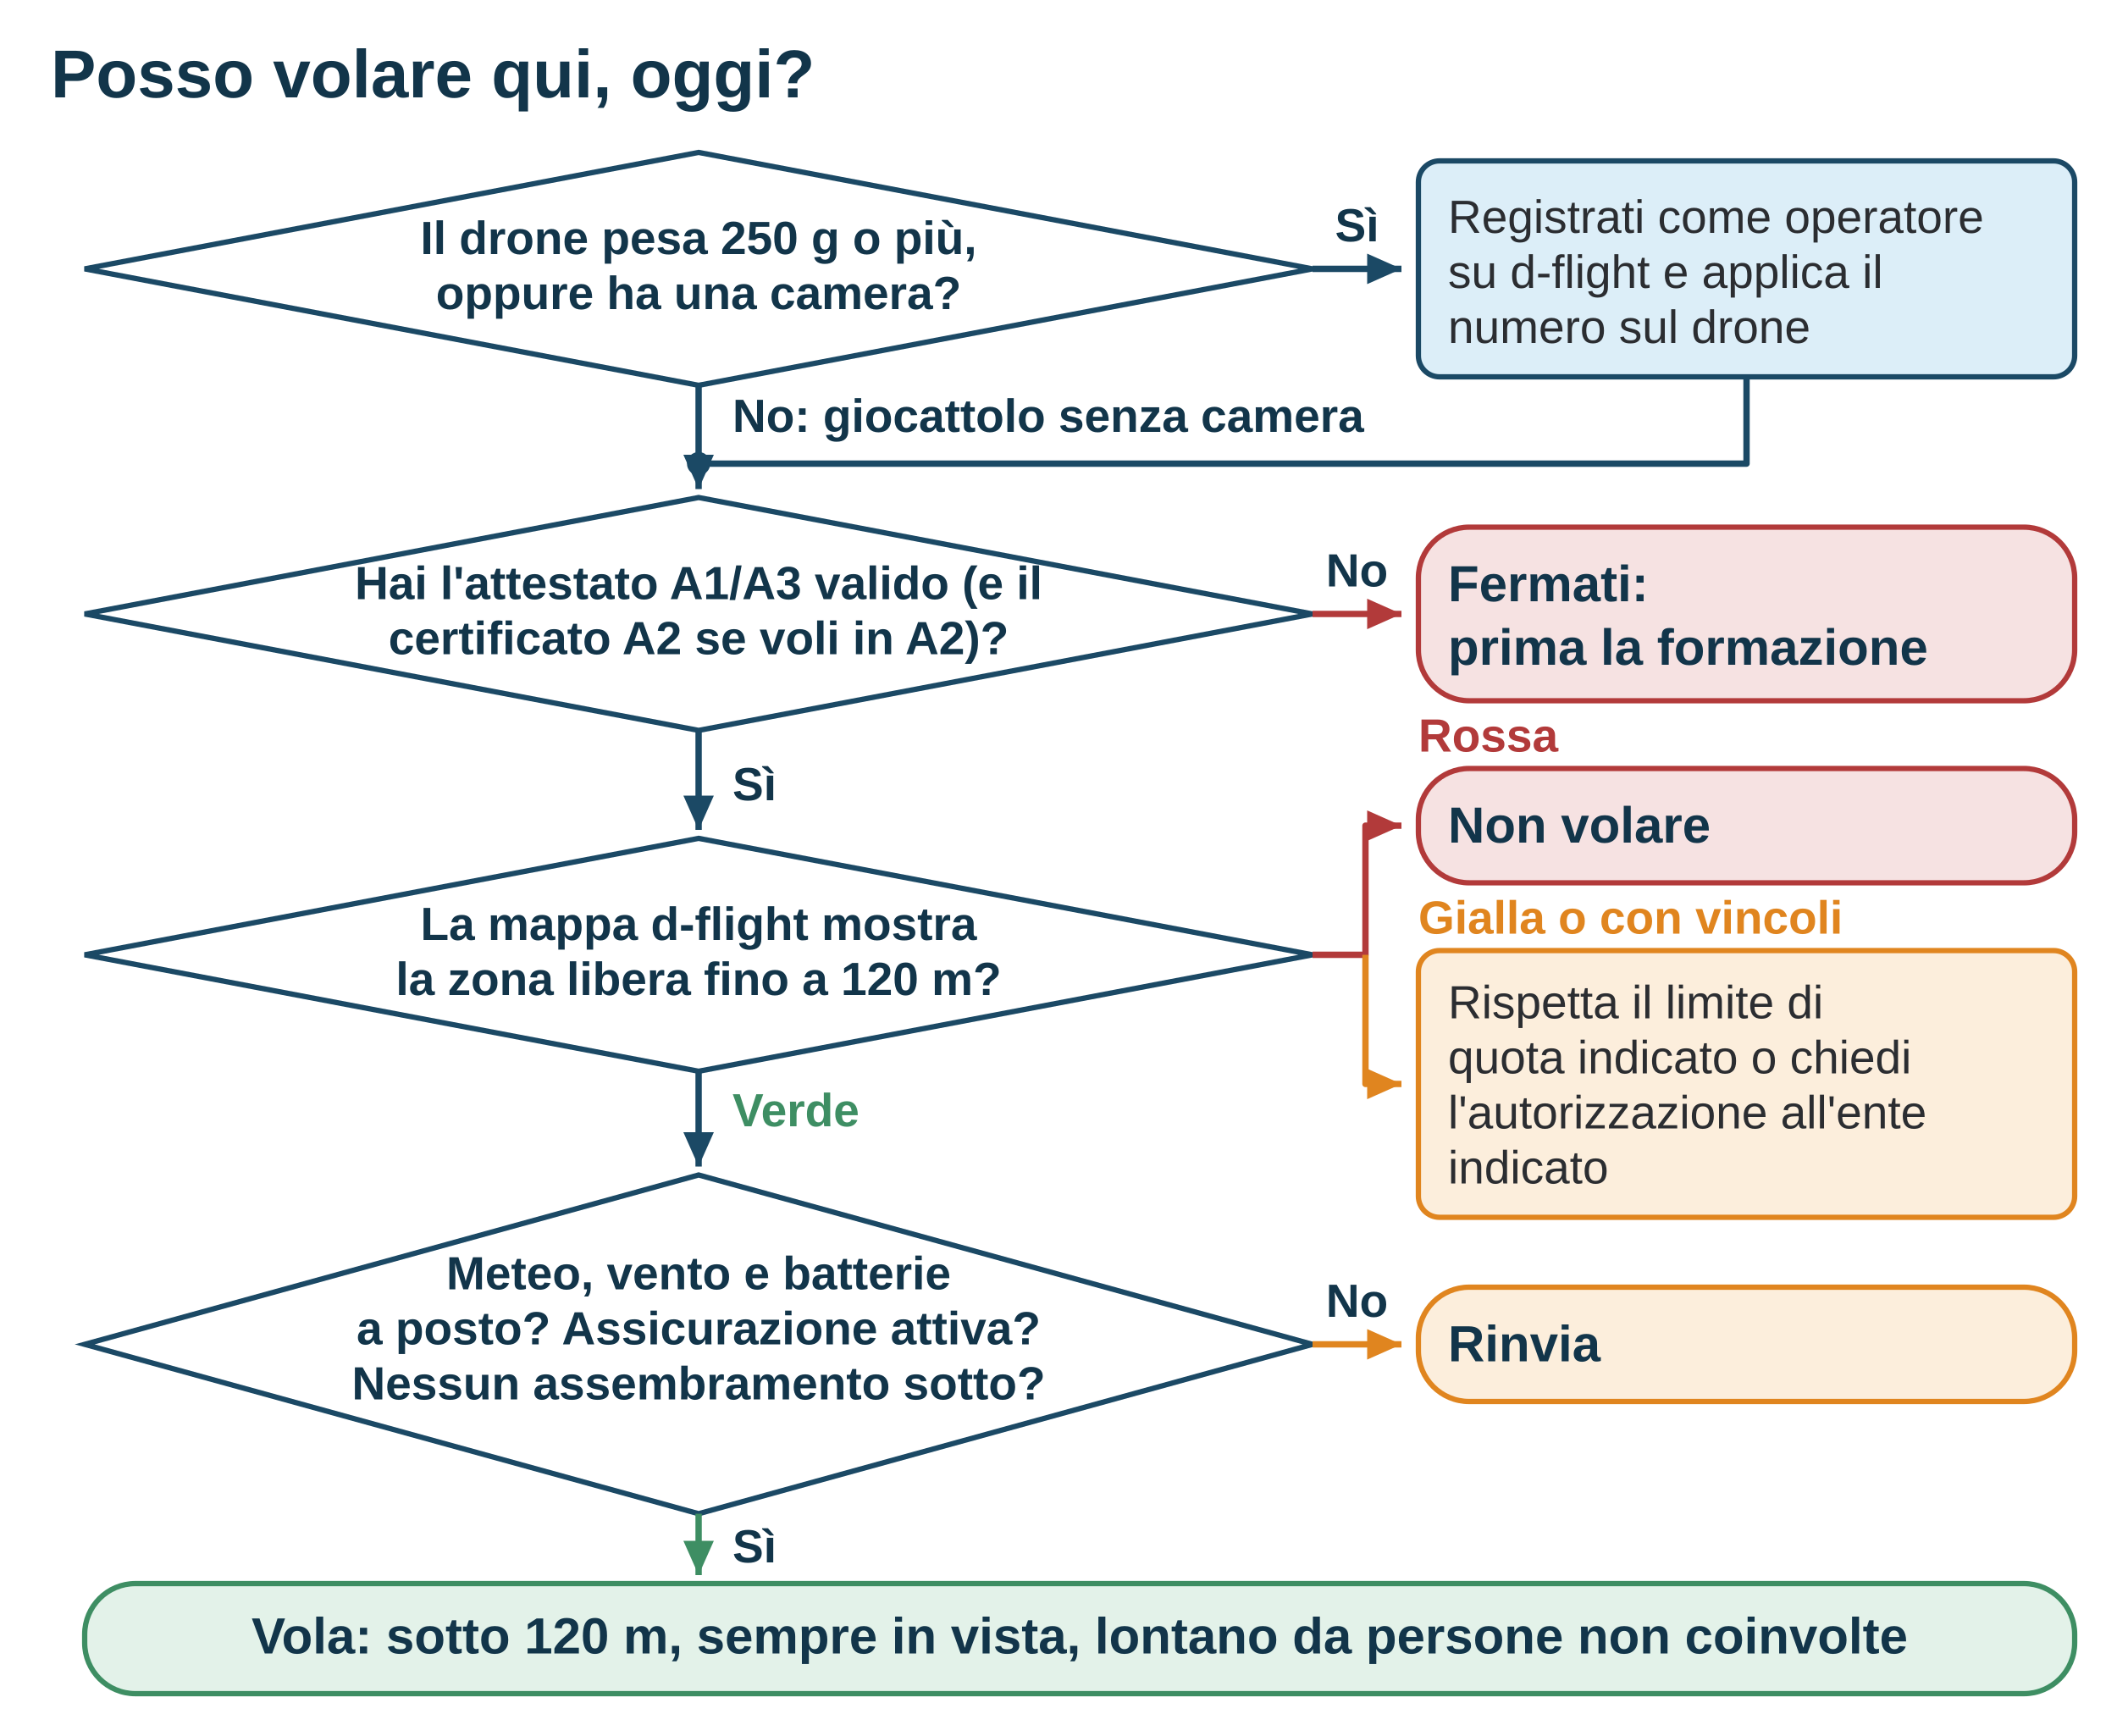
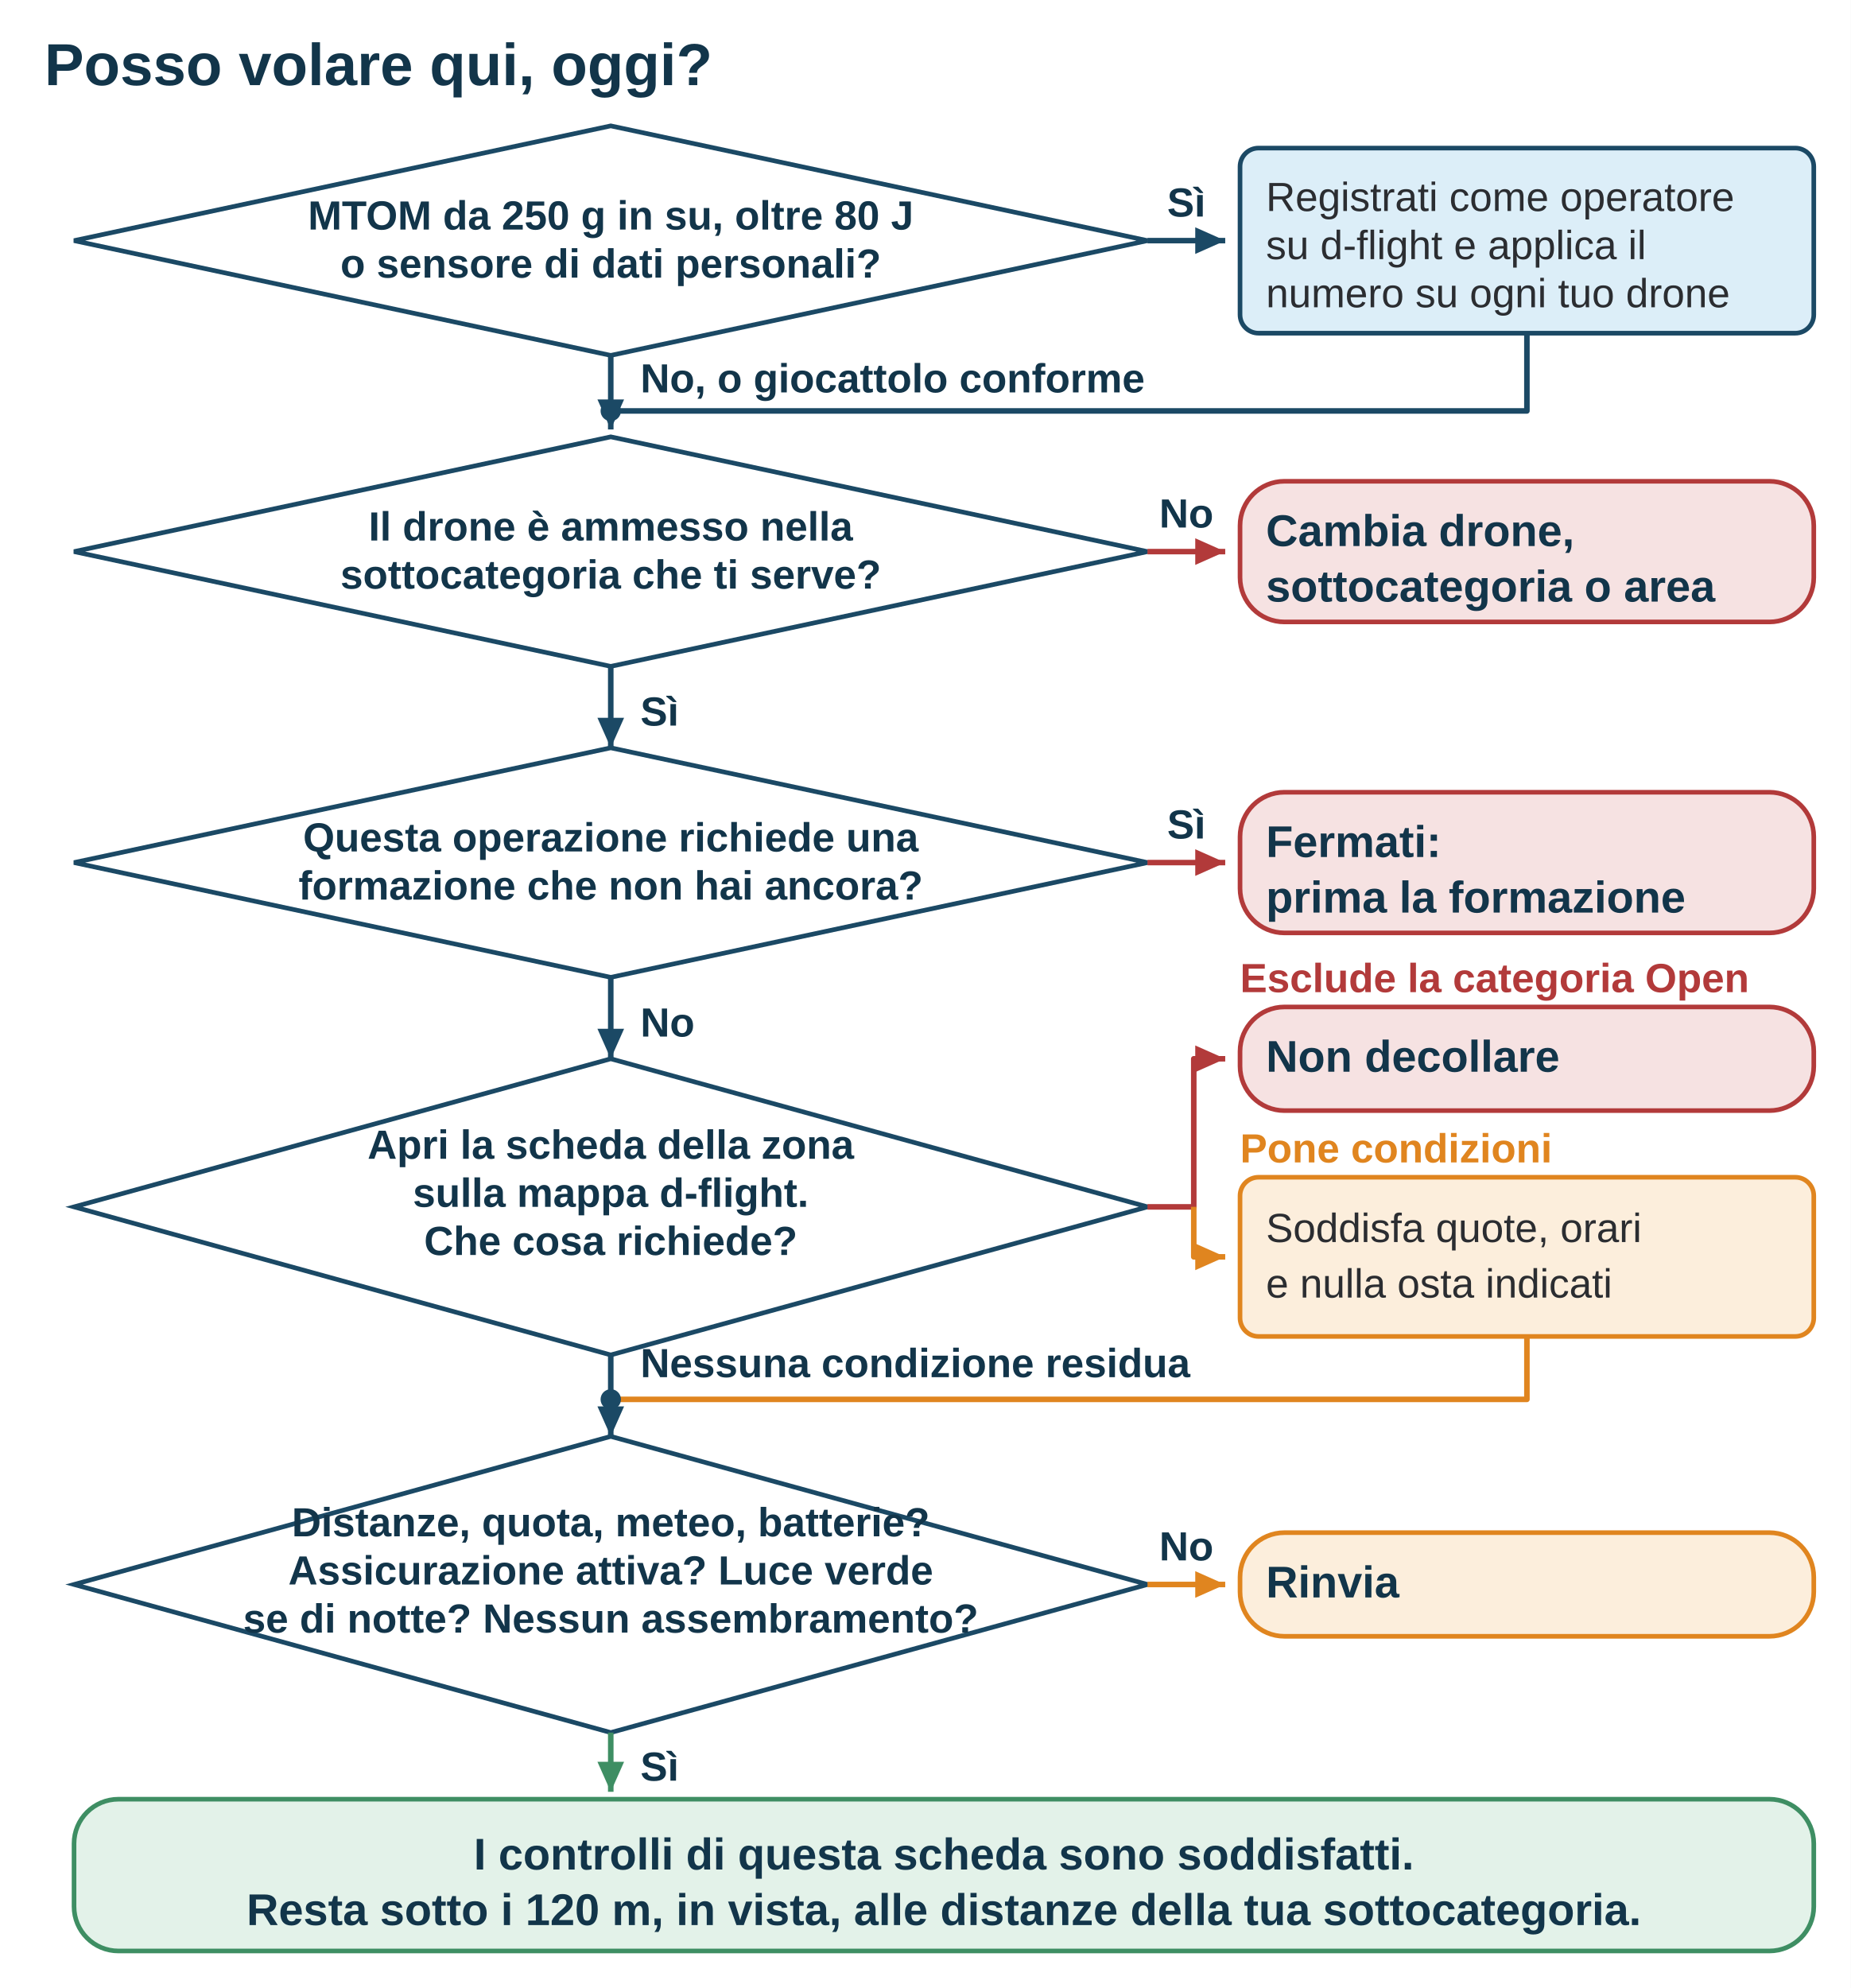
- <svg xmlns="http://www.w3.org/2000/svg" viewBox="0 0 1000 820" role="img" aria-labelledby="flw-titolo" class="flw-svg">
+ <svg xmlns="http://www.w3.org/2000/svg" viewBox="0 0 1000 1074" role="img" aria-labelledby="flw-titolo" class="flw-svg">
  <style>
    .flw-svg text { font-family: "Source Sans 3", "Helvetica Neue", Arial, sans-serif; }
    .flw-titolo { font-size: 32px; font-weight: 600; fill: #12354A; }
    .flw-dom { font-size: 22px; font-weight: 600; fill: #12354A; }
    .flw-azi { font-size: 22px; fill: #2B2D31; }
    .flw-esi { font-size: 24px; font-weight: 600; fill: #12354A; }
    .flw-ram { font-size: 22px; font-weight: 600; fill: #12354A; }
    .flw-ramr { font-size: 22px; font-weight: 600; fill: #B23A3A; }
    .flw-ramo { font-size: 22px; font-weight: 600; fill: #E0851F; }
-     .flw-ramv { font-size: 22px; font-weight: 600; fill: #3E8E63; }
    .flw-rombo { fill: #FFFFFF; stroke: #1B4965; stroke-width: 2.5; }
    .flw-l { fill: none; stroke-width: 3; stroke-linejoin: round; }
    .flw-lb { stroke: #1B4965; }
    .flw-lr { stroke: #B23A3A; }
    .flw-lo { stroke: #E0851F; }
    .flw-lv { stroke: #3E8E63; }
  </style>
  <defs>
    <marker id="flw-fr-b" viewBox="0 0 10 10" refX="9" refY="5" markerWidth="6" markerHeight="6" orient="auto-start-reverse">
      <path d="M0,1 L9,5 L0,9 z" fill="#1B4965" />
    </marker>
    <marker id="flw-fr-r" viewBox="0 0 10 10" refX="9" refY="5" markerWidth="6" markerHeight="6" orient="auto-start-reverse">
      <path d="M0,1 L9,5 L0,9 z" fill="#B23A3A" />
    </marker>
    <marker id="flw-fr-o" viewBox="0 0 10 10" refX="9" refY="5" markerWidth="6" markerHeight="6" orient="auto-start-reverse">
      <path d="M0,1 L9,5 L0,9 z" fill="#E0851F" />
    </marker>
    <marker id="flw-fr-v" viewBox="0 0 10 10" refX="9" refY="5" markerWidth="6" markerHeight="6" orient="auto-start-reverse">
      <path d="M0,1 L9,5 L0,9 z" fill="#3E8E63" />
    </marker>
  </defs>
-   <rect x="0" y="0" width="1000" height="820" fill="#FFFFFF" />
+   <rect x="0" y="0" width="1000" height="1074" fill="#FFFFFF" />
  <text class="flw-titolo" x="24" y="46">Posso volare qui, oggi?</text>
-   <path class="flw-rombo" d="M330,72 L620,127 L330,182 L40,127 Z" />
-   <text class="flw-dom" x="330" y="120" text-anchor="middle">Il drone pesa 250 g o più,</text>
-   <text class="flw-dom" x="330" y="146" text-anchor="middle">oppure ha una camera?</text>
-   <path class="flw-l flw-lb" d="M620,127 H662" marker-end="url(#flw-fr-b)" />
-   <text class="flw-ram" x="641" y="114" text-anchor="middle">Sì</text>
-   <rect x="670" y="76" width="310" height="102" rx="10" fill="#DCEEF8" stroke="#1B4965" stroke-width="2.5" />
-   <text class="flw-azi" x="684" y="110">Registrati come operatore</text>
-   <text class="flw-azi" x="684" y="136">su d-flight e applica il</text>
-   <text class="flw-azi" x="684" y="162">numero sul drone</text>
-   <path class="flw-l flw-lb" d="M825,178 V219 H330" />
-   <circle cx="330" cy="219" r="5.5" fill="#1B4965" />
-   <path class="flw-l flw-lb" d="M330,182 V231" marker-end="url(#flw-fr-b)" />
-   <text class="flw-ram" x="346" y="204">No: giocattolo senza camera</text>
-   <path class="flw-rombo" d="M330,235 L620,290 L330,345 L40,290 Z" />
-   <text class="flw-dom" x="330" y="283" text-anchor="middle">Hai l'attestato A1/A3 valido (e il</text>
-   <text class="flw-dom" x="330" y="309" text-anchor="middle">certificato A2 se voli in A2)?</text>
-   <path class="flw-l flw-lr" d="M620,290 H662" marker-end="url(#flw-fr-r)" />
-   <text class="flw-ram" x="641" y="277" text-anchor="middle">No</text>
-   <rect x="670" y="249" width="310" height="82" rx="24" fill="#F6E2E2" stroke="#B23A3A" stroke-width="2.5" />
-   <text class="flw-esi" x="684" y="284">Fermati:</text>
-   <text class="flw-esi" x="684" y="314">prima la formazione</text>
-   <path class="flw-l flw-lb" d="M330,345 V392" marker-end="url(#flw-fr-b)" />
-   <text class="flw-ram" x="346" y="378">Sì</text>
-   <path class="flw-rombo" d="M330,396 L620,451 L330,506 L40,451 Z" />
-   <text class="flw-dom" x="330" y="444" text-anchor="middle">La mappa d-flight mostra</text>
-   <text class="flw-dom" x="330" y="470" text-anchor="middle">la zona libera fino a 120 m?</text>
-   <path class="flw-l flw-lr" d="M620,451 H645 V390 H662" marker-end="url(#flw-fr-r)" />
-   <path class="flw-l flw-lo" d="M645,451 V512 H662" marker-end="url(#flw-fr-o)" />
-   <text class="flw-ramr" x="670" y="355">Rossa</text>
-   <rect x="670" y="363" width="310" height="54" rx="24" fill="#F6E2E2" stroke="#B23A3A" stroke-width="2.5" />
-   <text class="flw-esi" x="684" y="398">Non volare</text>
-   <text class="flw-ramo" x="670" y="441">Gialla o con vincoli</text>
-   <rect x="670" y="449" width="310" height="126" rx="10" fill="#FCEEDC" stroke="#E0851F" stroke-width="2.5" />
-   <text class="flw-azi" x="684" y="481">Rispetta il limite di</text>
-   <text class="flw-azi" x="684" y="507">quota indicato o chiedi</text>
-   <text class="flw-azi" x="684" y="533">l'autorizzazione all'ente</text>
-   <text class="flw-azi" x="684" y="559">indicato</text>
-   <path class="flw-l flw-lb" d="M330,506 V551" marker-end="url(#flw-fr-b)" />
-   <text class="flw-ramv" x="346" y="532">Verde</text>
-   <path class="flw-rombo" d="M330,555 L620,635 L330,715 L40,635 Z" />
-   <text class="flw-dom" x="330" y="609" text-anchor="middle">Meteo, vento e batterie</text>
-   <text class="flw-dom" x="330" y="635" text-anchor="middle">a posto? Assicurazione attiva?</text>
-   <text class="flw-dom" x="330" y="661" text-anchor="middle">Nessun assembramento sotto?</text>
-   <path class="flw-l flw-lo" d="M620,635 H662" marker-end="url(#flw-fr-o)" />
-   <text class="flw-ram" x="641" y="622" text-anchor="middle">No</text>
-   <rect x="670" y="608" width="310" height="54" rx="24" fill="#FCEEDC" stroke="#E0851F" stroke-width="2.5" />
-   <text class="flw-esi" x="684" y="643">Rinvia</text>
-   <path class="flw-l flw-lv" d="M330,715 V744" marker-end="url(#flw-fr-v)" />
-   <text class="flw-ram" x="346" y="738">Sì</text>
-   <rect x="40" y="748" width="940" height="52" rx="24" fill="#E3F2E9" stroke="#3E8E63" stroke-width="2.5" />
-   <text class="flw-esi" x="510" y="781" text-anchor="middle">Vola: sotto 120 m, sempre in vista, lontano da persone non coinvolte</text>
+   <g id="flw-registrazione">
+     <path class="flw-rombo" d="M330,68 L620,130 L330,192 L40,130 Z" />
+     <text class="flw-dom" x="330" y="124" text-anchor="middle">MTOM da 250 g in su, oltre 80 J</text>
+     <text class="flw-dom" x="330" y="150" text-anchor="middle">o sensore di dati personali?</text>
+     <path class="flw-l flw-lb" d="M620,130 H662" marker-end="url(#flw-fr-b)" />
+     <text class="flw-ram" x="641" y="117" text-anchor="middle">Sì</text>
+     <rect x="670" y="80" width="310" height="100" rx="10" fill="#DCEEF8" stroke="#1B4965" stroke-width="2.5" />
+     <text class="flw-azi" x="684" y="114">Registrati come operatore</text>
+     <text class="flw-azi" x="684" y="140">su d-flight e applica il</text>
+     <text class="flw-azi" x="684" y="166">numero su ogni tuo drone</text>
+   </g>
+   <path class="flw-l flw-lb" d="M825,180 V222 H330" />
+   <circle cx="330" cy="222" r="5.5" fill="#1B4965" />
+   <path class="flw-l flw-lb" d="M330,192 V232" marker-end="url(#flw-fr-b)" />
+   <text class="flw-ram" x="346" y="212">No, o giocattolo conforme</text>
+   <g id="flw-drone">
+     <path class="flw-rombo" d="M330,236 L620,298 L330,360 L40,298 Z" />
+     <text class="flw-dom" x="330" y="292" text-anchor="middle">Il drone è ammesso nella</text>
+     <text class="flw-dom" x="330" y="318" text-anchor="middle">sottocategoria che ti serve?</text>
+     <path class="flw-l flw-lr" d="M620,298 H662" marker-end="url(#flw-fr-r)" />
+     <text class="flw-ram" x="641" y="285" text-anchor="middle">No</text>
+     <rect x="670" y="260" width="310" height="76" rx="24" fill="#F6E2E2" stroke="#B23A3A" stroke-width="2.5" />
+     <text class="flw-esi" x="684" y="295">Cambia drone,</text>
+     <text class="flw-esi" x="684" y="325">sottocategoria o area</text>
+   </g>
+   <path class="flw-l flw-lb" d="M330,360 V404" marker-end="url(#flw-fr-b)" />
+   <text class="flw-ram" x="346" y="392">Sì</text>
+   <g id="flw-formazione">
+     <path class="flw-rombo" d="M330,404 L620,466 L330,528 L40,466 Z" />
+     <text class="flw-dom" x="330" y="460" text-anchor="middle">Questa operazione richiede una</text>
+     <text class="flw-dom" x="330" y="486" text-anchor="middle">formazione che non hai ancora?</text>
+     <path class="flw-l flw-lr" d="M620,466 H662" marker-end="url(#flw-fr-r)" />
+     <text class="flw-ram" x="641" y="453" text-anchor="middle">Sì</text>
+     <rect x="670" y="428" width="310" height="76" rx="24" fill="#F6E2E2" stroke="#B23A3A" stroke-width="2.5" />
+     <text class="flw-esi" x="684" y="463">Fermati:</text>
+     <text class="flw-esi" x="684" y="493">prima la formazione</text>
+   </g>
+   <path class="flw-l flw-lb" d="M330,528 V572" marker-end="url(#flw-fr-b)" />
+   <text class="flw-ram" x="346" y="560">No</text>
+   <g id="flw-zona">
+     <path class="flw-rombo" d="M330,572 L620,652 L330,732 L40,652 Z" />
+     <text class="flw-dom" x="330" y="626" text-anchor="middle">Apri la scheda della zona</text>
+     <text class="flw-dom" x="330" y="652" text-anchor="middle">sulla mappa d-flight.</text>
+     <text class="flw-dom" x="330" y="678" text-anchor="middle">Che cosa richiede?</text>
+     <path class="flw-l flw-lr" d="M620,652 H645 V572 H662" marker-end="url(#flw-fr-r)" />
+     <text class="flw-ramr" x="670" y="536">Esclude la categoria Open</text>
+     <rect x="670" y="544" width="310" height="56" rx="24" fill="#F6E2E2" stroke="#B23A3A" stroke-width="2.5" />
+     <text class="flw-esi" x="684" y="579">Non decollare</text>
+     <path class="flw-l flw-lo" d="M645,652 V679 H662" marker-end="url(#flw-fr-o)" />
+     <text class="flw-ramo" x="670" y="628">Pone condizioni</text>
+     <rect x="670" y="636" width="310" height="86" rx="10" fill="#FCEEDC" stroke="#E0851F" stroke-width="2.5" />
+     <text class="flw-azi" x="684" y="671">Soddisfa quote, orari</text>
+     <text class="flw-azi" x="684" y="701">e nulla osta indicati</text>
+   </g>
+   <path class="flw-l flw-lo" d="M825,722 V756 H330" />
+   <circle cx="330" cy="756" r="5.5" fill="#1B4965" />
+   <path class="flw-l flw-lb" d="M330,732 V776" marker-end="url(#flw-fr-b)" />
+   <text class="flw-ram" x="346" y="744">Nessuna condizione residua</text>
+   <g id="flw-giorno">
+     <path class="flw-rombo" d="M330,776 L620,856 L330,936 L40,856 Z" />
+     <text class="flw-dom" x="330" y="830" text-anchor="middle">Distanze, quota, meteo, batterie?</text>
+     <text class="flw-dom" x="330" y="856" text-anchor="middle">Assicurazione attiva? Luce verde</text>
+     <text class="flw-dom" x="330" y="882" text-anchor="middle">se di notte? Nessun assembramento?</text>
+     <path class="flw-l flw-lo" d="M620,856 H662" marker-end="url(#flw-fr-o)" />
+     <text class="flw-ram" x="641" y="843" text-anchor="middle">No</text>
+     <rect x="670" y="828" width="310" height="56" rx="24" fill="#FCEEDC" stroke="#E0851F" stroke-width="2.5" />
+     <text class="flw-esi" x="684" y="863">Rinvia</text>
+   </g>
+   <path class="flw-l flw-lv" d="M330,936 V968" marker-end="url(#flw-fr-v)" />
+   <text class="flw-ram" x="346" y="962">Sì</text>
+   <rect x="40" y="972" width="940" height="82" rx="24" fill="#E3F2E9" stroke="#3E8E63" stroke-width="2.5" />
+   <text class="flw-esi" x="510" y="1010" text-anchor="middle">I controlli di questa scheda sono soddisfatti.</text>
+   <text class="flw-esi" x="510" y="1040" text-anchor="middle">Resta sotto i 120 m, in vista, alle distanze della tua sottocategoria.</text>
</svg>
